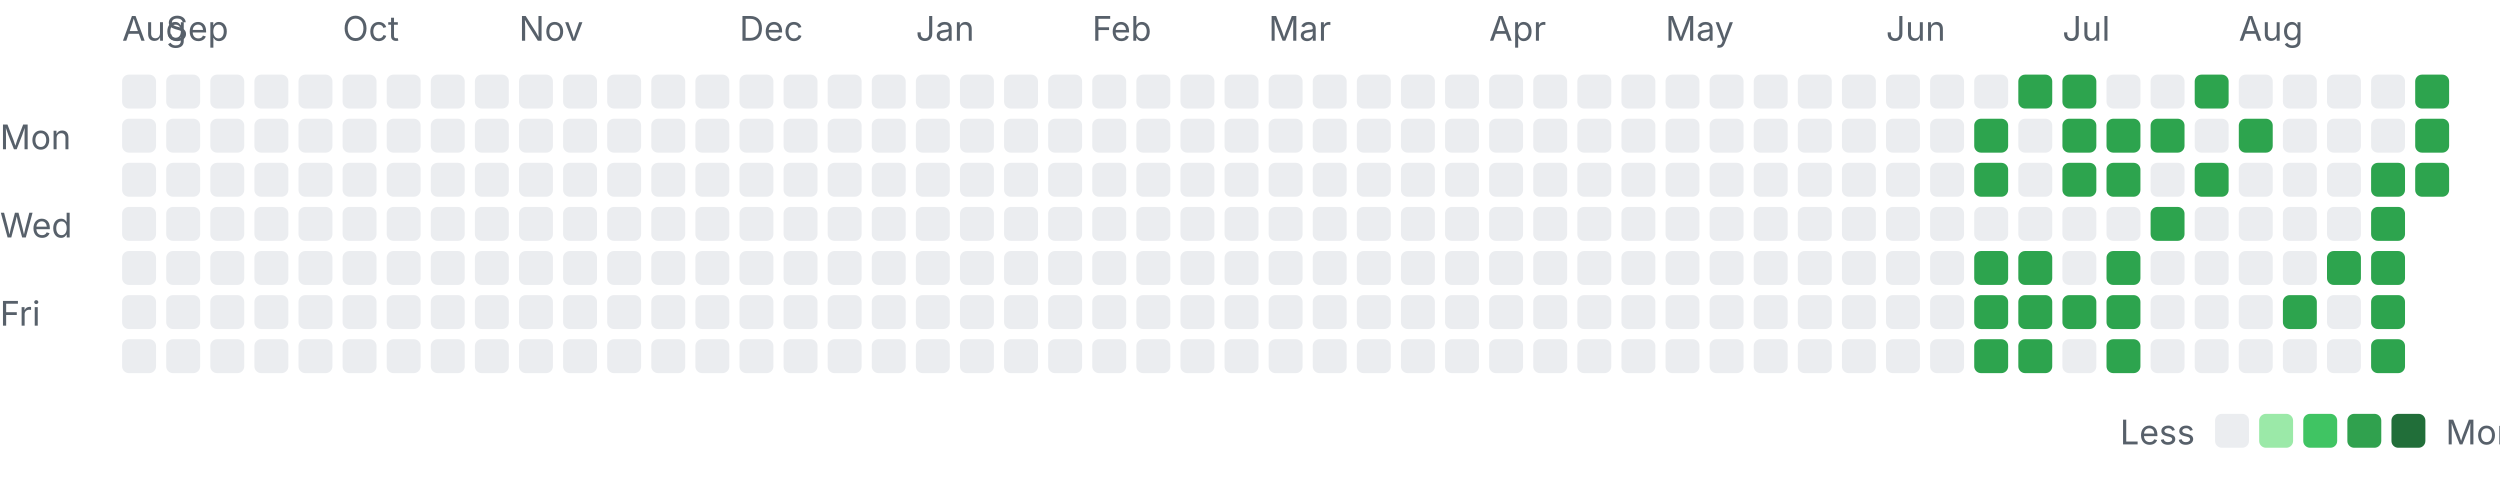
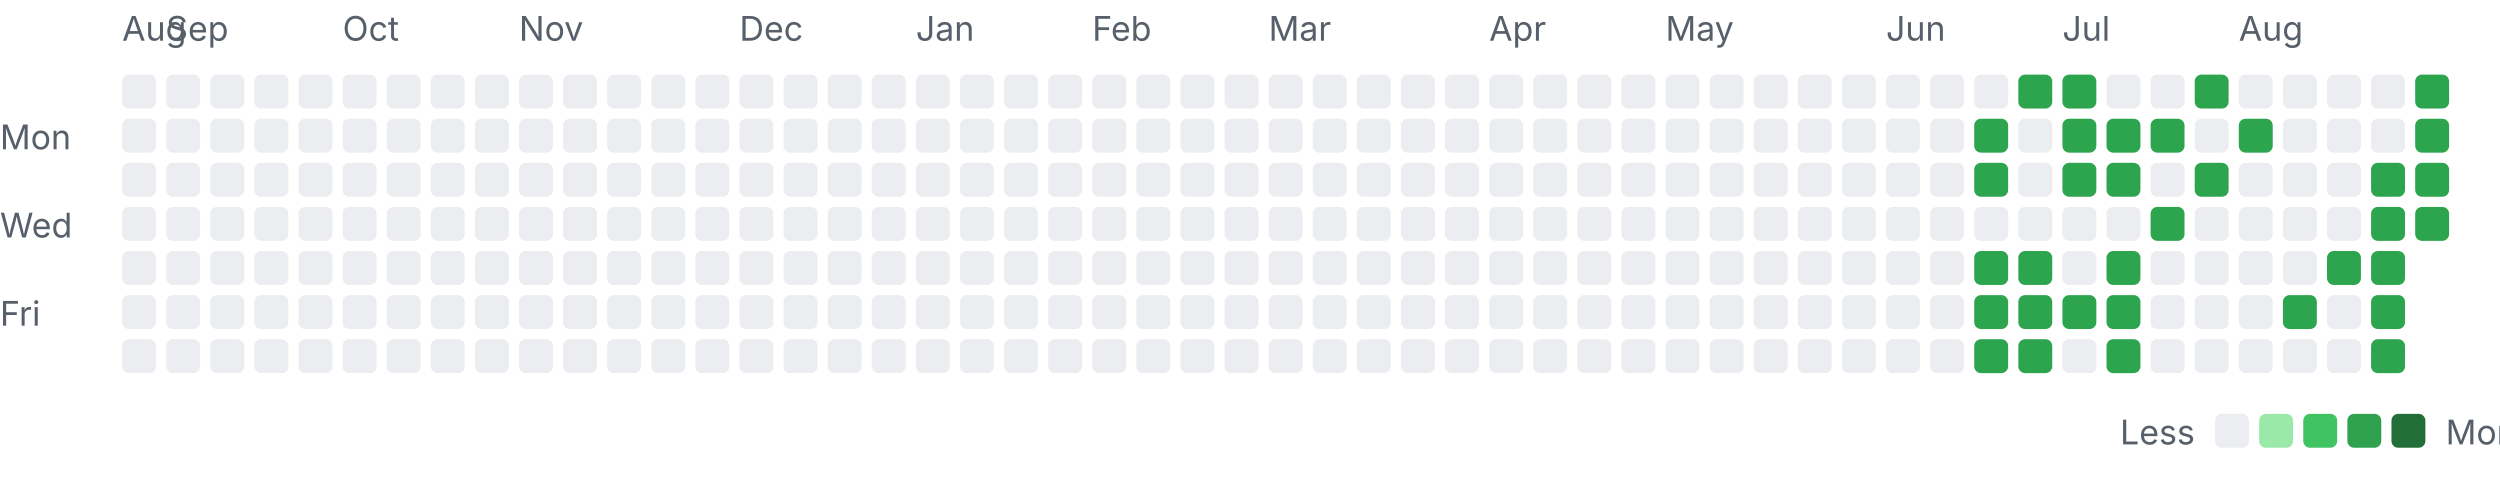
<svg xmlns="http://www.w3.org/2000/svg" viewBox="0 0 737 143" width="737" height="143" role="img" aria-label="Repository activity heatmap">
  <text x="36" y="12" font-size="10" fill="#57606a" font-family="-apple-system,BlinkMacSystemFont,Segoe UI,sans-serif">Aug</text>
  <text x="49" y="12" font-size="10" fill="#57606a" font-family="-apple-system,BlinkMacSystemFont,Segoe UI,sans-serif">Sep</text>
  <text x="101" y="12" font-size="10" fill="#57606a" font-family="-apple-system,BlinkMacSystemFont,Segoe UI,sans-serif">Oct</text>
  <text x="153" y="12" font-size="10" fill="#57606a" font-family="-apple-system,BlinkMacSystemFont,Segoe UI,sans-serif">Nov</text>
  <text x="218" y="12" font-size="10" fill="#57606a" font-family="-apple-system,BlinkMacSystemFont,Segoe UI,sans-serif">Dec</text>
  <text x="270" y="12" font-size="10" fill="#57606a" font-family="-apple-system,BlinkMacSystemFont,Segoe UI,sans-serif">Jan</text>
  <text x="322" y="12" font-size="10" fill="#57606a" font-family="-apple-system,BlinkMacSystemFont,Segoe UI,sans-serif">Feb</text>
  <text x="374" y="12" font-size="10" fill="#57606a" font-family="-apple-system,BlinkMacSystemFont,Segoe UI,sans-serif">Mar</text>
  <text x="439" y="12" font-size="10" fill="#57606a" font-family="-apple-system,BlinkMacSystemFont,Segoe UI,sans-serif">Apr</text>
  <text x="491" y="12" font-size="10" fill="#57606a" font-family="-apple-system,BlinkMacSystemFont,Segoe UI,sans-serif">May</text>
  <text x="556" y="12" font-size="10" fill="#57606a" font-family="-apple-system,BlinkMacSystemFont,Segoe UI,sans-serif">Jun</text>
  <text x="608" y="12" font-size="10" fill="#57606a" font-family="-apple-system,BlinkMacSystemFont,Segoe UI,sans-serif">Jul</text>
  <text x="660" y="12" font-size="10" fill="#57606a" font-family="-apple-system,BlinkMacSystemFont,Segoe UI,sans-serif">Aug</text>
  <text x="0" y="44" font-size="10" fill="#57606a" font-family="-apple-system,BlinkMacSystemFont,Segoe UI,sans-serif">Mon</text>
  <text x="0" y="70" font-size="10" fill="#57606a" font-family="-apple-system,BlinkMacSystemFont,Segoe UI,sans-serif">Wed</text>
  <text x="0" y="96" font-size="10" fill="#57606a" font-family="-apple-system,BlinkMacSystemFont,Segoe UI,sans-serif">Fri</text>
  <text x="625" y="131" font-size="10" fill="#57606a" font-family="-apple-system,BlinkMacSystemFont,Segoe UI,sans-serif">Less</text>
  <rect x="653" y="122" width="10" height="10" rx="2" fill="#ebedf0" />
  <rect x="666" y="122" width="10" height="10" rx="2" fill="#9be9a8" />
  <rect x="679" y="122" width="10" height="10" rx="2" fill="#40c463" />
  <rect x="692" y="122" width="10" height="10" rx="2" fill="#30a14e" />
  <rect x="705" y="122" width="10" height="10" rx="2" fill="#216e39" />
  <text x="721" y="131" font-size="10" fill="#57606a" font-family="-apple-system,BlinkMacSystemFont,Segoe UI,sans-serif">More</text>
  <rect x="36" y="22" width="10" height="10" rx="2" fill="#ebedf0" />
  <rect x="36" y="35" width="10" height="10" rx="2" fill="#ebedf0" />
  <rect x="36" y="48" width="10" height="10" rx="2" fill="#ebedf0" />
  <rect x="36" y="61" width="10" height="10" rx="2" fill="#ebedf0" />
  <rect x="36" y="74" width="10" height="10" rx="2" fill="#ebedf0" />
  <rect x="36" y="87" width="10" height="10" rx="2" fill="#ebedf0" />
  <rect x="36" y="100" width="10" height="10" rx="2" fill="#ebedf0" />
  <rect x="49" y="22" width="10" height="10" rx="2" fill="#ebedf0" />
  <rect x="49" y="35" width="10" height="10" rx="2" fill="#ebedf0" />
  <rect x="49" y="48" width="10" height="10" rx="2" fill="#ebedf0" />
  <rect x="49" y="61" width="10" height="10" rx="2" fill="#ebedf0" />
  <rect x="49" y="74" width="10" height="10" rx="2" fill="#ebedf0" />
  <rect x="49" y="87" width="10" height="10" rx="2" fill="#ebedf0" />
  <rect x="49" y="100" width="10" height="10" rx="2" fill="#ebedf0" />
  <rect x="62" y="22" width="10" height="10" rx="2" fill="#ebedf0" />
  <rect x="62" y="35" width="10" height="10" rx="2" fill="#ebedf0" />
  <rect x="62" y="48" width="10" height="10" rx="2" fill="#ebedf0" />
  <rect x="62" y="61" width="10" height="10" rx="2" fill="#ebedf0" />
  <rect x="62" y="74" width="10" height="10" rx="2" fill="#ebedf0" />
  <rect x="62" y="87" width="10" height="10" rx="2" fill="#ebedf0" />
  <rect x="62" y="100" width="10" height="10" rx="2" fill="#ebedf0" />
  <rect x="75" y="22" width="10" height="10" rx="2" fill="#ebedf0" />
  <rect x="75" y="35" width="10" height="10" rx="2" fill="#ebedf0" />
  <rect x="75" y="48" width="10" height="10" rx="2" fill="#ebedf0" />
  <rect x="75" y="61" width="10" height="10" rx="2" fill="#ebedf0" />
  <rect x="75" y="74" width="10" height="10" rx="2" fill="#ebedf0" />
  <rect x="75" y="87" width="10" height="10" rx="2" fill="#ebedf0" />
  <rect x="75" y="100" width="10" height="10" rx="2" fill="#ebedf0" />
  <rect x="88" y="22" width="10" height="10" rx="2" fill="#ebedf0" />
  <rect x="88" y="35" width="10" height="10" rx="2" fill="#ebedf0" />
  <rect x="88" y="48" width="10" height="10" rx="2" fill="#ebedf0" />
  <rect x="88" y="61" width="10" height="10" rx="2" fill="#ebedf0" />
  <rect x="88" y="74" width="10" height="10" rx="2" fill="#ebedf0" />
  <rect x="88" y="87" width="10" height="10" rx="2" fill="#ebedf0" />
  <rect x="88" y="100" width="10" height="10" rx="2" fill="#ebedf0" />
  <rect x="101" y="22" width="10" height="10" rx="2" fill="#ebedf0" />
  <rect x="101" y="35" width="10" height="10" rx="2" fill="#ebedf0" />
  <rect x="101" y="48" width="10" height="10" rx="2" fill="#ebedf0" />
  <rect x="101" y="61" width="10" height="10" rx="2" fill="#ebedf0" />
  <rect x="101" y="74" width="10" height="10" rx="2" fill="#ebedf0" />
  <rect x="101" y="87" width="10" height="10" rx="2" fill="#ebedf0" />
  <rect x="101" y="100" width="10" height="10" rx="2" fill="#ebedf0" />
  <rect x="114" y="22" width="10" height="10" rx="2" fill="#ebedf0" />
  <rect x="114" y="35" width="10" height="10" rx="2" fill="#ebedf0" />
  <rect x="114" y="48" width="10" height="10" rx="2" fill="#ebedf0" />
  <rect x="114" y="61" width="10" height="10" rx="2" fill="#ebedf0" />
  <rect x="114" y="74" width="10" height="10" rx="2" fill="#ebedf0" />
  <rect x="114" y="87" width="10" height="10" rx="2" fill="#ebedf0" />
  <rect x="114" y="100" width="10" height="10" rx="2" fill="#ebedf0" />
  <rect x="127" y="22" width="10" height="10" rx="2" fill="#ebedf0" />
  <rect x="127" y="35" width="10" height="10" rx="2" fill="#ebedf0" />
  <rect x="127" y="48" width="10" height="10" rx="2" fill="#ebedf0" />
  <rect x="127" y="61" width="10" height="10" rx="2" fill="#ebedf0" />
  <rect x="127" y="74" width="10" height="10" rx="2" fill="#ebedf0" />
  <rect x="127" y="87" width="10" height="10" rx="2" fill="#ebedf0" />
  <rect x="127" y="100" width="10" height="10" rx="2" fill="#ebedf0" />
  <rect x="140" y="22" width="10" height="10" rx="2" fill="#ebedf0" />
  <rect x="140" y="35" width="10" height="10" rx="2" fill="#ebedf0" />
  <rect x="140" y="48" width="10" height="10" rx="2" fill="#ebedf0" />
  <rect x="140" y="61" width="10" height="10" rx="2" fill="#ebedf0" />
  <rect x="140" y="74" width="10" height="10" rx="2" fill="#ebedf0" />
  <rect x="140" y="87" width="10" height="10" rx="2" fill="#ebedf0" />
  <rect x="140" y="100" width="10" height="10" rx="2" fill="#ebedf0" />
  <rect x="153" y="22" width="10" height="10" rx="2" fill="#ebedf0" />
  <rect x="153" y="35" width="10" height="10" rx="2" fill="#ebedf0" />
  <rect x="153" y="48" width="10" height="10" rx="2" fill="#ebedf0" />
  <rect x="153" y="61" width="10" height="10" rx="2" fill="#ebedf0" />
  <rect x="153" y="74" width="10" height="10" rx="2" fill="#ebedf0" />
  <rect x="153" y="87" width="10" height="10" rx="2" fill="#ebedf0" />
  <rect x="153" y="100" width="10" height="10" rx="2" fill="#ebedf0" />
  <rect x="166" y="22" width="10" height="10" rx="2" fill="#ebedf0" />
  <rect x="166" y="35" width="10" height="10" rx="2" fill="#ebedf0" />
  <rect x="166" y="48" width="10" height="10" rx="2" fill="#ebedf0" />
  <rect x="166" y="61" width="10" height="10" rx="2" fill="#ebedf0" />
  <rect x="166" y="74" width="10" height="10" rx="2" fill="#ebedf0" />
  <rect x="166" y="87" width="10" height="10" rx="2" fill="#ebedf0" />
  <rect x="166" y="100" width="10" height="10" rx="2" fill="#ebedf0" />
  <rect x="179" y="22" width="10" height="10" rx="2" fill="#ebedf0" />
  <rect x="179" y="35" width="10" height="10" rx="2" fill="#ebedf0" />
  <rect x="179" y="48" width="10" height="10" rx="2" fill="#ebedf0" />
  <rect x="179" y="61" width="10" height="10" rx="2" fill="#ebedf0" />
  <rect x="179" y="74" width="10" height="10" rx="2" fill="#ebedf0" />
  <rect x="179" y="87" width="10" height="10" rx="2" fill="#ebedf0" />
  <rect x="179" y="100" width="10" height="10" rx="2" fill="#ebedf0" />
  <rect x="192" y="22" width="10" height="10" rx="2" fill="#ebedf0" />
  <rect x="192" y="35" width="10" height="10" rx="2" fill="#ebedf0" />
  <rect x="192" y="48" width="10" height="10" rx="2" fill="#ebedf0" />
  <rect x="192" y="61" width="10" height="10" rx="2" fill="#ebedf0" />
  <rect x="192" y="74" width="10" height="10" rx="2" fill="#ebedf0" />
  <rect x="192" y="87" width="10" height="10" rx="2" fill="#ebedf0" />
  <rect x="192" y="100" width="10" height="10" rx="2" fill="#ebedf0" />
  <rect x="205" y="22" width="10" height="10" rx="2" fill="#ebedf0" />
  <rect x="205" y="35" width="10" height="10" rx="2" fill="#ebedf0" />
  <rect x="205" y="48" width="10" height="10" rx="2" fill="#ebedf0" />
  <rect x="205" y="61" width="10" height="10" rx="2" fill="#ebedf0" />
  <rect x="205" y="74" width="10" height="10" rx="2" fill="#ebedf0" />
  <rect x="205" y="87" width="10" height="10" rx="2" fill="#ebedf0" />
  <rect x="205" y="100" width="10" height="10" rx="2" fill="#ebedf0" />
  <rect x="218" y="22" width="10" height="10" rx="2" fill="#ebedf0" />
  <rect x="218" y="35" width="10" height="10" rx="2" fill="#ebedf0" />
  <rect x="218" y="48" width="10" height="10" rx="2" fill="#ebedf0" />
  <rect x="218" y="61" width="10" height="10" rx="2" fill="#ebedf0" />
  <rect x="218" y="74" width="10" height="10" rx="2" fill="#ebedf0" />
  <rect x="218" y="87" width="10" height="10" rx="2" fill="#ebedf0" />
  <rect x="218" y="100" width="10" height="10" rx="2" fill="#ebedf0" />
  <rect x="231" y="22" width="10" height="10" rx="2" fill="#ebedf0" />
  <rect x="231" y="35" width="10" height="10" rx="2" fill="#ebedf0" />
  <rect x="231" y="48" width="10" height="10" rx="2" fill="#ebedf0" />
  <rect x="231" y="61" width="10" height="10" rx="2" fill="#ebedf0" />
  <rect x="231" y="74" width="10" height="10" rx="2" fill="#ebedf0" />
  <rect x="231" y="87" width="10" height="10" rx="2" fill="#ebedf0" />
  <rect x="231" y="100" width="10" height="10" rx="2" fill="#ebedf0" />
  <rect x="244" y="22" width="10" height="10" rx="2" fill="#ebedf0" />
  <rect x="244" y="35" width="10" height="10" rx="2" fill="#ebedf0" />
  <rect x="244" y="48" width="10" height="10" rx="2" fill="#ebedf0" />
  <rect x="244" y="61" width="10" height="10" rx="2" fill="#ebedf0" />
  <rect x="244" y="74" width="10" height="10" rx="2" fill="#ebedf0" />
  <rect x="244" y="87" width="10" height="10" rx="2" fill="#ebedf0" />
  <rect x="244" y="100" width="10" height="10" rx="2" fill="#ebedf0" />
  <rect x="257" y="22" width="10" height="10" rx="2" fill="#ebedf0" />
  <rect x="257" y="35" width="10" height="10" rx="2" fill="#ebedf0" />
  <rect x="257" y="48" width="10" height="10" rx="2" fill="#ebedf0" />
  <rect x="257" y="61" width="10" height="10" rx="2" fill="#ebedf0" />
  <rect x="257" y="74" width="10" height="10" rx="2" fill="#ebedf0" />
  <rect x="257" y="87" width="10" height="10" rx="2" fill="#ebedf0" />
  <rect x="257" y="100" width="10" height="10" rx="2" fill="#ebedf0" />
  <rect x="270" y="22" width="10" height="10" rx="2" fill="#ebedf0" />
  <rect x="270" y="35" width="10" height="10" rx="2" fill="#ebedf0" />
  <rect x="270" y="48" width="10" height="10" rx="2" fill="#ebedf0" />
  <rect x="270" y="61" width="10" height="10" rx="2" fill="#ebedf0" />
  <rect x="270" y="74" width="10" height="10" rx="2" fill="#ebedf0" />
  <rect x="270" y="87" width="10" height="10" rx="2" fill="#ebedf0" />
  <rect x="270" y="100" width="10" height="10" rx="2" fill="#ebedf0" />
  <rect x="283" y="22" width="10" height="10" rx="2" fill="#ebedf0" />
  <rect x="283" y="35" width="10" height="10" rx="2" fill="#ebedf0" />
  <rect x="283" y="48" width="10" height="10" rx="2" fill="#ebedf0" />
  <rect x="283" y="61" width="10" height="10" rx="2" fill="#ebedf0" />
  <rect x="283" y="74" width="10" height="10" rx="2" fill="#ebedf0" />
  <rect x="283" y="87" width="10" height="10" rx="2" fill="#ebedf0" />
  <rect x="283" y="100" width="10" height="10" rx="2" fill="#ebedf0" />
  <rect x="296" y="22" width="10" height="10" rx="2" fill="#ebedf0" />
  <rect x="296" y="35" width="10" height="10" rx="2" fill="#ebedf0" />
  <rect x="296" y="48" width="10" height="10" rx="2" fill="#ebedf0" />
  <rect x="296" y="61" width="10" height="10" rx="2" fill="#ebedf0" />
  <rect x="296" y="74" width="10" height="10" rx="2" fill="#ebedf0" />
  <rect x="296" y="87" width="10" height="10" rx="2" fill="#ebedf0" />
  <rect x="296" y="100" width="10" height="10" rx="2" fill="#ebedf0" />
  <rect x="309" y="22" width="10" height="10" rx="2" fill="#ebedf0" />
  <rect x="309" y="35" width="10" height="10" rx="2" fill="#ebedf0" />
  <rect x="309" y="48" width="10" height="10" rx="2" fill="#ebedf0" />
  <rect x="309" y="61" width="10" height="10" rx="2" fill="#ebedf0" />
  <rect x="309" y="74" width="10" height="10" rx="2" fill="#ebedf0" />
  <rect x="309" y="87" width="10" height="10" rx="2" fill="#ebedf0" />
  <rect x="309" y="100" width="10" height="10" rx="2" fill="#ebedf0" />
  <rect x="322" y="22" width="10" height="10" rx="2" fill="#ebedf0" />
  <rect x="322" y="35" width="10" height="10" rx="2" fill="#ebedf0" />
  <rect x="322" y="48" width="10" height="10" rx="2" fill="#ebedf0" />
  <rect x="322" y="61" width="10" height="10" rx="2" fill="#ebedf0" />
  <rect x="322" y="74" width="10" height="10" rx="2" fill="#ebedf0" />
  <rect x="322" y="87" width="10" height="10" rx="2" fill="#ebedf0" />
  <rect x="322" y="100" width="10" height="10" rx="2" fill="#ebedf0" />
  <rect x="335" y="22" width="10" height="10" rx="2" fill="#ebedf0" />
  <rect x="335" y="35" width="10" height="10" rx="2" fill="#ebedf0" />
  <rect x="335" y="48" width="10" height="10" rx="2" fill="#ebedf0" />
  <rect x="335" y="61" width="10" height="10" rx="2" fill="#ebedf0" />
  <rect x="335" y="74" width="10" height="10" rx="2" fill="#ebedf0" />
  <rect x="335" y="87" width="10" height="10" rx="2" fill="#ebedf0" />
  <rect x="335" y="100" width="10" height="10" rx="2" fill="#ebedf0" />
  <rect x="348" y="22" width="10" height="10" rx="2" fill="#ebedf0" />
  <rect x="348" y="35" width="10" height="10" rx="2" fill="#ebedf0" />
  <rect x="348" y="48" width="10" height="10" rx="2" fill="#ebedf0" />
  <rect x="348" y="61" width="10" height="10" rx="2" fill="#ebedf0" />
  <rect x="348" y="74" width="10" height="10" rx="2" fill="#ebedf0" />
  <rect x="348" y="87" width="10" height="10" rx="2" fill="#ebedf0" />
  <rect x="348" y="100" width="10" height="10" rx="2" fill="#ebedf0" />
  <rect x="361" y="22" width="10" height="10" rx="2" fill="#ebedf0" />
  <rect x="361" y="35" width="10" height="10" rx="2" fill="#ebedf0" />
  <rect x="361" y="48" width="10" height="10" rx="2" fill="#ebedf0" />
  <rect x="361" y="61" width="10" height="10" rx="2" fill="#ebedf0" />
  <rect x="361" y="74" width="10" height="10" rx="2" fill="#ebedf0" />
  <rect x="361" y="87" width="10" height="10" rx="2" fill="#ebedf0" />
  <rect x="361" y="100" width="10" height="10" rx="2" fill="#ebedf0" />
  <rect x="374" y="22" width="10" height="10" rx="2" fill="#ebedf0" />
  <rect x="374" y="35" width="10" height="10" rx="2" fill="#ebedf0" />
  <rect x="374" y="48" width="10" height="10" rx="2" fill="#ebedf0" />
  <rect x="374" y="61" width="10" height="10" rx="2" fill="#ebedf0" />
  <rect x="374" y="74" width="10" height="10" rx="2" fill="#ebedf0" />
  <rect x="374" y="87" width="10" height="10" rx="2" fill="#ebedf0" />
  <rect x="374" y="100" width="10" height="10" rx="2" fill="#ebedf0" />
  <rect x="387" y="22" width="10" height="10" rx="2" fill="#ebedf0" />
  <rect x="387" y="35" width="10" height="10" rx="2" fill="#ebedf0" />
  <rect x="387" y="48" width="10" height="10" rx="2" fill="#ebedf0" />
  <rect x="387" y="61" width="10" height="10" rx="2" fill="#ebedf0" />
  <rect x="387" y="74" width="10" height="10" rx="2" fill="#ebedf0" />
  <rect x="387" y="87" width="10" height="10" rx="2" fill="#ebedf0" />
  <rect x="387" y="100" width="10" height="10" rx="2" fill="#ebedf0" />
  <rect x="400" y="22" width="10" height="10" rx="2" fill="#ebedf0" />
  <rect x="400" y="35" width="10" height="10" rx="2" fill="#ebedf0" />
  <rect x="400" y="48" width="10" height="10" rx="2" fill="#ebedf0" />
  <rect x="400" y="61" width="10" height="10" rx="2" fill="#ebedf0" />
  <rect x="400" y="74" width="10" height="10" rx="2" fill="#ebedf0" />
  <rect x="400" y="87" width="10" height="10" rx="2" fill="#ebedf0" />
  <rect x="400" y="100" width="10" height="10" rx="2" fill="#ebedf0" />
  <rect x="413" y="22" width="10" height="10" rx="2" fill="#ebedf0" />
  <rect x="413" y="35" width="10" height="10" rx="2" fill="#ebedf0" />
  <rect x="413" y="48" width="10" height="10" rx="2" fill="#ebedf0" />
  <rect x="413" y="61" width="10" height="10" rx="2" fill="#ebedf0" />
  <rect x="413" y="74" width="10" height="10" rx="2" fill="#ebedf0" />
  <rect x="413" y="87" width="10" height="10" rx="2" fill="#ebedf0" />
  <rect x="413" y="100" width="10" height="10" rx="2" fill="#ebedf0" />
  <rect x="426" y="22" width="10" height="10" rx="2" fill="#ebedf0" />
  <rect x="426" y="35" width="10" height="10" rx="2" fill="#ebedf0" />
  <rect x="426" y="48" width="10" height="10" rx="2" fill="#ebedf0" />
  <rect x="426" y="61" width="10" height="10" rx="2" fill="#ebedf0" />
  <rect x="426" y="74" width="10" height="10" rx="2" fill="#ebedf0" />
  <rect x="426" y="87" width="10" height="10" rx="2" fill="#ebedf0" />
  <rect x="426" y="100" width="10" height="10" rx="2" fill="#ebedf0" />
  <rect x="439" y="22" width="10" height="10" rx="2" fill="#ebedf0" />
  <rect x="439" y="35" width="10" height="10" rx="2" fill="#ebedf0" />
  <rect x="439" y="48" width="10" height="10" rx="2" fill="#ebedf0" />
  <rect x="439" y="61" width="10" height="10" rx="2" fill="#ebedf0" />
  <rect x="439" y="74" width="10" height="10" rx="2" fill="#ebedf0" />
  <rect x="439" y="87" width="10" height="10" rx="2" fill="#ebedf0" />
  <rect x="439" y="100" width="10" height="10" rx="2" fill="#ebedf0" />
  <rect x="452" y="22" width="10" height="10" rx="2" fill="#ebedf0" />
  <rect x="452" y="35" width="10" height="10" rx="2" fill="#ebedf0" />
  <rect x="452" y="48" width="10" height="10" rx="2" fill="#ebedf0" />
  <rect x="452" y="61" width="10" height="10" rx="2" fill="#ebedf0" />
  <rect x="452" y="74" width="10" height="10" rx="2" fill="#ebedf0" />
  <rect x="452" y="87" width="10" height="10" rx="2" fill="#ebedf0" />
  <rect x="452" y="100" width="10" height="10" rx="2" fill="#ebedf0" />
  <rect x="465" y="22" width="10" height="10" rx="2" fill="#ebedf0" />
  <rect x="465" y="35" width="10" height="10" rx="2" fill="#ebedf0" />
  <rect x="465" y="48" width="10" height="10" rx="2" fill="#ebedf0" />
  <rect x="465" y="61" width="10" height="10" rx="2" fill="#ebedf0" />
  <rect x="465" y="74" width="10" height="10" rx="2" fill="#ebedf0" />
  <rect x="465" y="87" width="10" height="10" rx="2" fill="#ebedf0" />
  <rect x="465" y="100" width="10" height="10" rx="2" fill="#ebedf0" />
  <rect x="478" y="22" width="10" height="10" rx="2" fill="#ebedf0" />
  <rect x="478" y="35" width="10" height="10" rx="2" fill="#ebedf0" />
  <rect x="478" y="48" width="10" height="10" rx="2" fill="#ebedf0" />
  <rect x="478" y="61" width="10" height="10" rx="2" fill="#ebedf0" />
  <rect x="478" y="74" width="10" height="10" rx="2" fill="#ebedf0" />
  <rect x="478" y="87" width="10" height="10" rx="2" fill="#ebedf0" />
  <rect x="478" y="100" width="10" height="10" rx="2" fill="#ebedf0" />
  <rect x="491" y="22" width="10" height="10" rx="2" fill="#ebedf0" />
  <rect x="491" y="35" width="10" height="10" rx="2" fill="#ebedf0" />
  <rect x="491" y="48" width="10" height="10" rx="2" fill="#ebedf0" />
  <rect x="491" y="61" width="10" height="10" rx="2" fill="#ebedf0" />
  <rect x="491" y="74" width="10" height="10" rx="2" fill="#ebedf0" />
  <rect x="491" y="87" width="10" height="10" rx="2" fill="#ebedf0" />
  <rect x="491" y="100" width="10" height="10" rx="2" fill="#ebedf0" />
  <rect x="504" y="22" width="10" height="10" rx="2" fill="#ebedf0" />
  <rect x="504" y="35" width="10" height="10" rx="2" fill="#ebedf0" />
  <rect x="504" y="48" width="10" height="10" rx="2" fill="#ebedf0" />
  <rect x="504" y="61" width="10" height="10" rx="2" fill="#ebedf0" />
  <rect x="504" y="74" width="10" height="10" rx="2" fill="#ebedf0" />
  <rect x="504" y="87" width="10" height="10" rx="2" fill="#ebedf0" />
  <rect x="504" y="100" width="10" height="10" rx="2" fill="#ebedf0" />
  <rect x="517" y="22" width="10" height="10" rx="2" fill="#ebedf0" />
  <rect x="517" y="35" width="10" height="10" rx="2" fill="#ebedf0" />
  <rect x="517" y="48" width="10" height="10" rx="2" fill="#ebedf0" />
  <rect x="517" y="61" width="10" height="10" rx="2" fill="#ebedf0" />
  <rect x="517" y="74" width="10" height="10" rx="2" fill="#ebedf0" />
  <rect x="517" y="87" width="10" height="10" rx="2" fill="#ebedf0" />
  <rect x="517" y="100" width="10" height="10" rx="2" fill="#ebedf0" />
  <rect x="530" y="22" width="10" height="10" rx="2" fill="#ebedf0" />
  <rect x="530" y="35" width="10" height="10" rx="2" fill="#ebedf0" />
  <rect x="530" y="48" width="10" height="10" rx="2" fill="#ebedf0" />
  <rect x="530" y="61" width="10" height="10" rx="2" fill="#ebedf0" />
  <rect x="530" y="74" width="10" height="10" rx="2" fill="#ebedf0" />
  <rect x="530" y="87" width="10" height="10" rx="2" fill="#ebedf0" />
  <rect x="530" y="100" width="10" height="10" rx="2" fill="#ebedf0" />
  <rect x="543" y="22" width="10" height="10" rx="2" fill="#ebedf0" />
  <rect x="543" y="35" width="10" height="10" rx="2" fill="#ebedf0" />
  <rect x="543" y="48" width="10" height="10" rx="2" fill="#ebedf0" />
  <rect x="543" y="61" width="10" height="10" rx="2" fill="#ebedf0" />
  <rect x="543" y="74" width="10" height="10" rx="2" fill="#ebedf0" />
  <rect x="543" y="87" width="10" height="10" rx="2" fill="#ebedf0" />
  <rect x="543" y="100" width="10" height="10" rx="2" fill="#ebedf0" />
  <rect x="556" y="22" width="10" height="10" rx="2" fill="#ebedf0" />
  <rect x="556" y="35" width="10" height="10" rx="2" fill="#ebedf0" />
  <rect x="556" y="48" width="10" height="10" rx="2" fill="#ebedf0" />
  <rect x="556" y="61" width="10" height="10" rx="2" fill="#ebedf0" />
  <rect x="556" y="74" width="10" height="10" rx="2" fill="#ebedf0" />
  <rect x="556" y="87" width="10" height="10" rx="2" fill="#ebedf0" />
  <rect x="556" y="100" width="10" height="10" rx="2" fill="#ebedf0" />
  <rect x="569" y="22" width="10" height="10" rx="2" fill="#ebedf0" />
  <rect x="569" y="35" width="10" height="10" rx="2" fill="#ebedf0" />
  <rect x="569" y="48" width="10" height="10" rx="2" fill="#ebedf0" />
  <rect x="569" y="61" width="10" height="10" rx="2" fill="#ebedf0" />
  <rect x="569" y="74" width="10" height="10" rx="2" fill="#ebedf0" />
  <rect x="569" y="87" width="10" height="10" rx="2" fill="#ebedf0" />
  <rect x="569" y="100" width="10" height="10" rx="2" fill="#ebedf0" />
  <rect x="582" y="22" width="10" height="10" rx="2" fill="#ebedf0" />
  <rect x="582" y="35" width="10" height="10" rx="2" fill="#2da44e" />
  <rect x="582" y="48" width="10" height="10" rx="2" fill="#2da44e" />
  <rect x="582" y="61" width="10" height="10" rx="2" fill="#ebedf0" />
  <rect x="582" y="74" width="10" height="10" rx="2" fill="#2da44e" />
  <rect x="582" y="87" width="10" height="10" rx="2" fill="#2da44e" />
  <rect x="582" y="100" width="10" height="10" rx="2" fill="#2da44e" />
  <rect x="595" y="22" width="10" height="10" rx="2" fill="#2da44e" />
  <rect x="595" y="35" width="10" height="10" rx="2" fill="#ebedf0" />
  <rect x="595" y="48" width="10" height="10" rx="2" fill="#ebedf0" />
  <rect x="595" y="61" width="10" height="10" rx="2" fill="#ebedf0" />
  <rect x="595" y="74" width="10" height="10" rx="2" fill="#2da44e" />
  <rect x="595" y="87" width="10" height="10" rx="2" fill="#2da44e" />
  <rect x="595" y="100" width="10" height="10" rx="2" fill="#2da44e" />
  <rect x="608" y="22" width="10" height="10" rx="2" fill="#2da44e" />
  <rect x="608" y="35" width="10" height="10" rx="2" fill="#2da44e" />
  <rect x="608" y="48" width="10" height="10" rx="2" fill="#2da44e" />
  <rect x="608" y="61" width="10" height="10" rx="2" fill="#ebedf0" />
  <rect x="608" y="74" width="10" height="10" rx="2" fill="#ebedf0" />
  <rect x="608" y="87" width="10" height="10" rx="2" fill="#2da44e" />
  <rect x="608" y="100" width="10" height="10" rx="2" fill="#ebedf0" />
  <rect x="621" y="22" width="10" height="10" rx="2" fill="#ebedf0" />
  <rect x="621" y="35" width="10" height="10" rx="2" fill="#2da44e" />
  <rect x="621" y="48" width="10" height="10" rx="2" fill="#2da44e" />
  <rect x="621" y="61" width="10" height="10" rx="2" fill="#ebedf0" />
  <rect x="621" y="74" width="10" height="10" rx="2" fill="#2da44e" />
  <rect x="621" y="87" width="10" height="10" rx="2" fill="#2da44e" />
  <rect x="621" y="100" width="10" height="10" rx="2" fill="#2da44e" />
  <rect x="634" y="22" width="10" height="10" rx="2" fill="#ebedf0" />
  <rect x="634" y="35" width="10" height="10" rx="2" fill="#2da44e" />
  <rect x="634" y="48" width="10" height="10" rx="2" fill="#ebedf0" />
  <rect x="634" y="61" width="10" height="10" rx="2" fill="#2da44e" />
  <rect x="634" y="74" width="10" height="10" rx="2" fill="#ebedf0" />
  <rect x="634" y="87" width="10" height="10" rx="2" fill="#ebedf0" />
  <rect x="634" y="100" width="10" height="10" rx="2" fill="#ebedf0" />
  <rect x="647" y="22" width="10" height="10" rx="2" fill="#2da44e" />
  <rect x="647" y="35" width="10" height="10" rx="2" fill="#ebedf0" />
  <rect x="647" y="48" width="10" height="10" rx="2" fill="#2da44e" />
  <rect x="647" y="61" width="10" height="10" rx="2" fill="#ebedf0" />
  <rect x="647" y="74" width="10" height="10" rx="2" fill="#ebedf0" />
  <rect x="647" y="87" width="10" height="10" rx="2" fill="#ebedf0" />
  <rect x="647" y="100" width="10" height="10" rx="2" fill="#ebedf0" />
  <rect x="660" y="22" width="10" height="10" rx="2" fill="#ebedf0" />
  <rect x="660" y="35" width="10" height="10" rx="2" fill="#2da44e" />
  <rect x="660" y="48" width="10" height="10" rx="2" fill="#ebedf0" />
  <rect x="660" y="61" width="10" height="10" rx="2" fill="#ebedf0" />
  <rect x="660" y="74" width="10" height="10" rx="2" fill="#ebedf0" />
  <rect x="660" y="87" width="10" height="10" rx="2" fill="#ebedf0" />
  <rect x="660" y="100" width="10" height="10" rx="2" fill="#ebedf0" />
  <rect x="673" y="22" width="10" height="10" rx="2" fill="#ebedf0" />
  <rect x="673" y="35" width="10" height="10" rx="2" fill="#ebedf0" />
  <rect x="673" y="48" width="10" height="10" rx="2" fill="#ebedf0" />
  <rect x="673" y="61" width="10" height="10" rx="2" fill="#ebedf0" />
  <rect x="673" y="74" width="10" height="10" rx="2" fill="#ebedf0" />
  <rect x="673" y="87" width="10" height="10" rx="2" fill="#2da44e" />
  <rect x="673" y="100" width="10" height="10" rx="2" fill="#ebedf0" />
  <rect x="686" y="22" width="10" height="10" rx="2" fill="#ebedf0" />
  <rect x="686" y="35" width="10" height="10" rx="2" fill="#ebedf0" />
  <rect x="686" y="48" width="10" height="10" rx="2" fill="#ebedf0" />
  <rect x="686" y="61" width="10" height="10" rx="2" fill="#ebedf0" />
  <rect x="686" y="74" width="10" height="10" rx="2" fill="#2da44e" />
  <rect x="686" y="87" width="10" height="10" rx="2" fill="#ebedf0" />
  <rect x="686" y="100" width="10" height="10" rx="2" fill="#ebedf0" />
  <rect x="699" y="22" width="10" height="10" rx="2" fill="#ebedf0" />
  <rect x="699" y="35" width="10" height="10" rx="2" fill="#ebedf0" />
  <rect x="699" y="48" width="10" height="10" rx="2" fill="#2da44e" />
  <rect x="699" y="61" width="10" height="10" rx="2" fill="#2da44e" />
  <rect x="699" y="74" width="10" height="10" rx="2" fill="#2da44e" />
  <rect x="699" y="87" width="10" height="10" rx="2" fill="#2da44e" />
  <rect x="699" y="100" width="10" height="10" rx="2" fill="#2da44e" />
  <rect x="712" y="22" width="10" height="10" rx="2" fill="#2da44e" />
  <rect x="712" y="35" width="10" height="10" rx="2" fill="#2da44e" />
  <rect x="712" y="48" width="10" height="10" rx="2" fill="#2da44e" />
+   <rect x="712" y="61" width="10" height="10" rx="2" fill="#2da44e" />
</svg>
